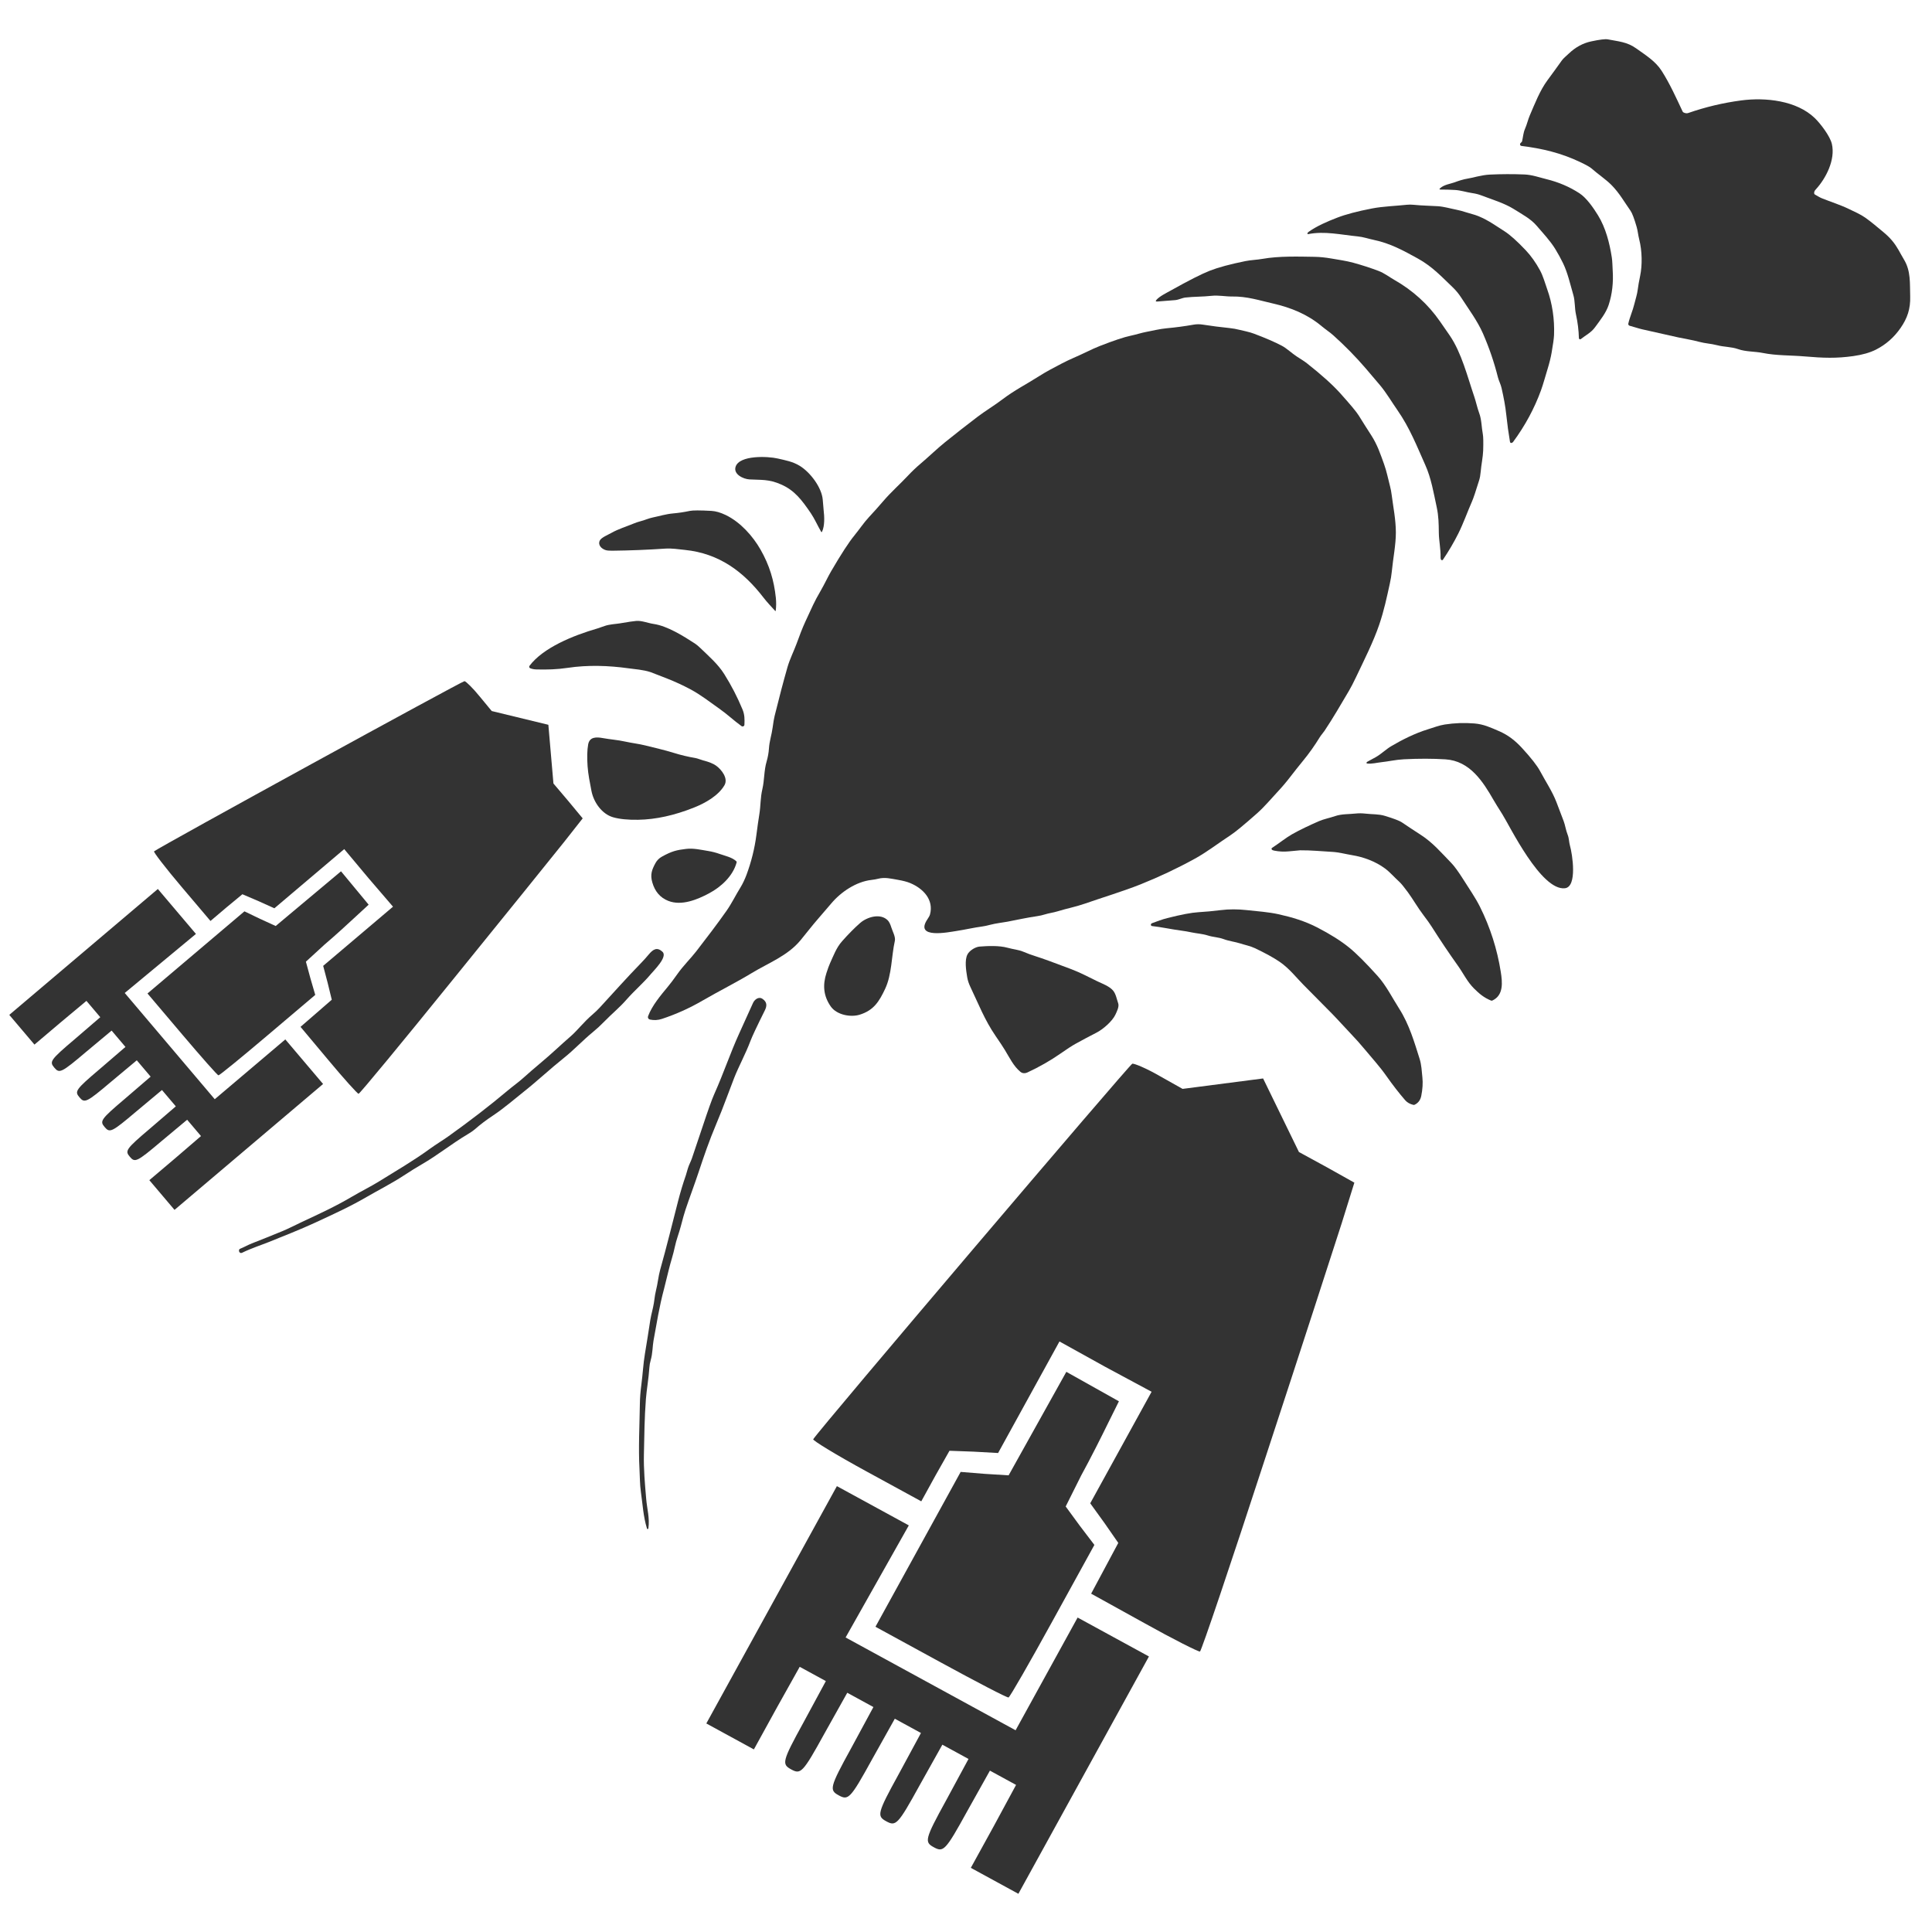
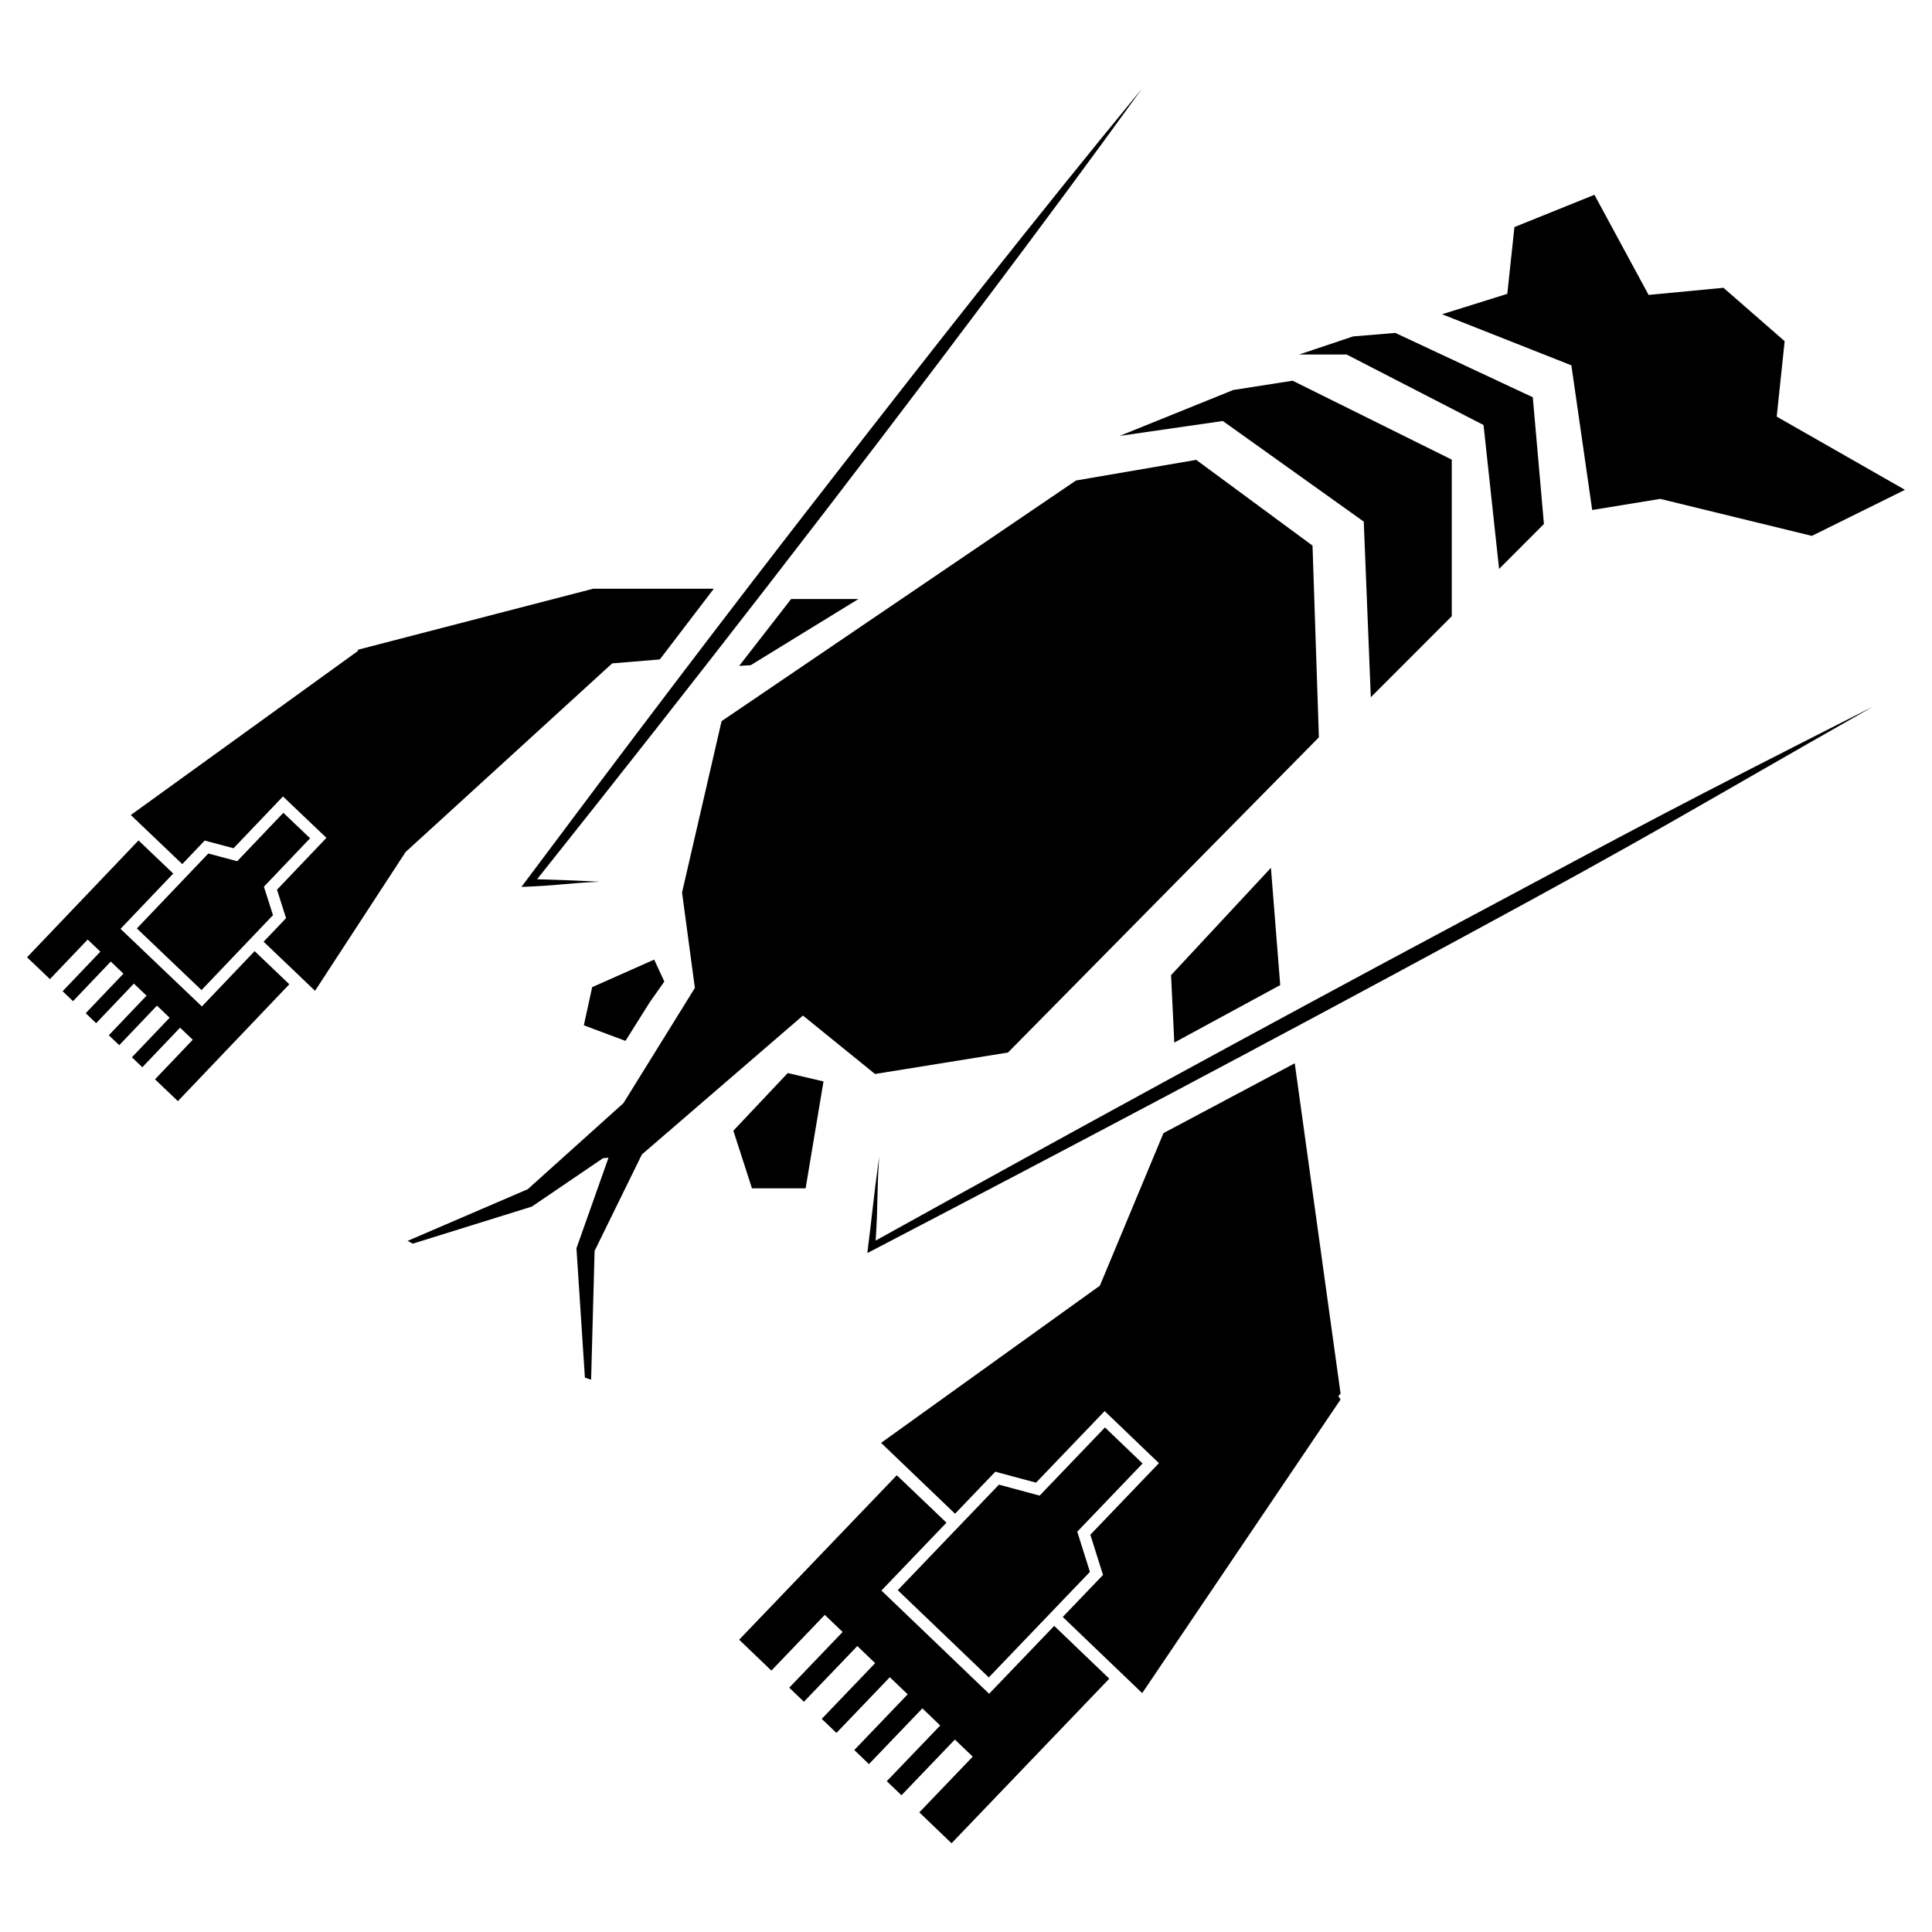
- <svg xmlns="http://www.w3.org/2000/svg" width="512" height="512" viewBox="0 0 3104 3104" fill="none">
-   <path d="M2704.87 180.694C2707.61 182.066 2710.19 182.332 2712.58 181.494C2740.12 171.908 2768.39 165.194 2797.4 161.354C2836.16 156.21 2886.42 161.331 2915.8 189.838C2924.97 198.754 2940.2 218.735 2943.12 231.194C2949.02 256.501 2933.76 286.541 2917.14 304.486C2915.2 306.574 2914.39 308.685 2914.72 310.819C2914.78 311.21 2914.93 311.581 2915.16 311.903C2915.4 312.224 2915.7 312.488 2916.06 312.671C2919.7 314.545 2923.18 317.014 2926.9 318.5C2941.31 324.33 2956.52 328.994 2970.31 335.692C2979.2 340.013 2988.77 344.059 2996.69 349.637C3006.96 356.884 3015.73 364.565 3025.37 372.475C3031.1 377.185 3035.92 381.863 3039.82 386.512C3048.87 397.302 3052.33 406.058 3059.08 417.191C3070.2 435.64 3068.29 455.369 3068.95 476.059C3069.58 496.428 3064.25 511.402 3053.6 526.81C3043.15 541.929 3029.98 553.535 3014.11 561.627C3004.45 566.535 2992.23 570.033 2977.44 572.121C2950.45 575.893 2930.07 575.275 2898.71 572.578C2877.01 570.703 2853.72 571.435 2832.52 567.137C2819.05 564.416 2805.08 565.354 2792.39 560.873C2781.46 557.032 2770.06 557.581 2758.77 554.632C2749.21 552.117 2739.43 551.774 2730.21 549.237C2719.07 546.173 2705.3 544.047 2696.53 542.127C2677.11 537.875 2657.72 533.524 2638.35 529.073C2631.95 527.61 2625.16 525.141 2618.3 523.381C2617.54 523.192 2616.88 522.723 2616.47 522.07C2616.06 521.418 2615.92 520.634 2616.09 519.883C2618.51 509.138 2623.3 498.942 2625.79 488.426C2627.75 480.288 2630.28 473.269 2631.34 464.605C2632.03 459.012 2633.28 451.91 2635.08 443.299C2638.63 426.267 2638.42 403.406 2633.58 384.523C2631.86 377.893 2631.3 370.761 2629.53 364.68C2625.57 351.039 2622.28 342.375 2619.68 338.687C2609.69 324.536 2601.72 310.019 2588.94 297.194C2579.65 287.867 2567.33 279.797 2556.9 270.561C2554.37 268.336 2548.31 264.937 2538.7 260.365C2508.14 245.871 2478.1 238.601 2444.41 234.463C2444 234.412 2443.61 234.269 2443.27 234.044C2442.92 233.819 2442.64 233.519 2442.44 233.168C2442.23 232.817 2442.12 232.425 2442.1 232.023C2442.08 231.62 2442.15 231.219 2442.32 230.851C2442.73 229.967 2443.36 229.243 2444.2 228.679C2444.82 228.252 2445.26 227.617 2445.43 226.896C2447.07 219.832 2447.26 213.454 2450.27 206.618C2453.32 199.646 2454.99 191.896 2457.77 185.495C2465.9 166.657 2473.99 145.397 2486.4 128.662C2494.16 118.192 2501.8 107.653 2509.34 97.046C2511.74 93.685 2516.7 89.684 2520.62 85.935C2531.23 75.846 2543.1 69.384 2556.21 66.549C2570.18 63.546 2579.2 62.449 2583.27 63.257C2599.75 66.549 2614.02 67.143 2628.85 77.819C2643.68 88.496 2659.55 98.074 2669.54 113.665C2682.82 134.423 2692.88 156.896 2703.32 179.094C2703.65 179.795 2704.17 180.328 2704.87 180.694Z" fill="#333333" />
-   <path d="M2433.41 336.675C2416.77 326.159 2397.96 320.856 2379.68 313.837C2375.48 312.222 2370.81 311.041 2365.67 310.294C2356 308.876 2347.02 305.767 2337.69 305.219C2329.89 304.761 2322.16 304.54 2314.51 304.556C2312.46 304.556 2312.17 303.87 2313.64 302.498C2319.85 296.623 2330.76 295.228 2336.35 293.148C2345 289.947 2351.5 288.02 2355.84 287.364C2365.88 285.832 2380.12 281.123 2393.47 280.506C2411.97 279.622 2430.46 279.553 2448.95 280.3C2461.6 280.803 2472.46 284.872 2484.73 287.89C2504.1 292.645 2521.73 300.197 2537.62 310.545C2549.14 318.067 2560.16 334.206 2567.36 345.866C2579.79 366.029 2585.97 390.445 2589.57 413.58C2590.58 420.004 2590.53 427.297 2590.98 434.155C2592.31 453.907 2590.18 472.424 2584.59 489.707C2580.31 502.944 2570.83 514.42 2562.72 525.645C2556.33 534.469 2548.1 538.173 2539.85 544.734C2539.57 544.957 2539.23 545.099 2538.87 545.144C2538.51 545.189 2538.15 545.134 2537.82 544.986C2537.49 544.838 2537.21 544.603 2537.01 544.307C2536.82 544.012 2536.71 543.669 2536.7 543.316C2536.37 530.621 2534.81 517.956 2532.02 505.321C2529.67 494.599 2530.71 484.038 2527.79 474.025C2522.79 456.81 2518.74 438.43 2511.27 422.953C2507.43 415.028 2503.2 407.308 2498.57 399.795C2490.53 386.741 2478.97 374.51 2468.49 362.303C2459.25 351.535 2445.4 344.265 2433.41 336.675Z" fill="#333333" />
-   <path d="M2102.62 372.384C2115.97 362.92 2132.8 355.764 2148.11 349.82C2161.91 344.456 2180.71 339.48 2204.5 334.892C2222.18 331.509 2241.66 330.983 2260.45 328.971C2263.88 328.621 2267.52 328.644 2271.38 329.04C2284.4 330.411 2297.05 330.457 2310.05 331.303C2320.08 331.966 2329.84 334.961 2339.9 336.927C2344.66 337.872 2349.77 339.236 2355.23 341.019C2362 343.259 2369.17 344.722 2375.49 347.374C2392.11 354.324 2403.13 362.714 2416.89 371.378C2425.79 377.002 2437.23 387.206 2451.21 401.989C2459.76 411.042 2467.43 421.825 2474.22 434.338C2479.23 443.574 2482.17 454.57 2485.83 464.88C2493.94 487.558 2497.73 512.911 2496.76 538.15C2496.56 543.438 2495.26 552.926 2492.86 566.612C2491.48 574.552 2489.33 583.27 2486.4 592.765C2482.82 604.287 2479.51 616.929 2475.75 627.239C2465.04 656.516 2450.14 684.087 2431.04 709.95C2430.61 710.534 2430.03 710.999 2429.37 711.299C2427.42 712.183 2426.28 711.612 2425.94 709.584C2423.57 695.654 2421.65 681.671 2420.18 667.635C2418.51 651.655 2415.76 638.098 2412.42 623.307C2411.08 617.317 2407.98 611.716 2406.61 606.207C2400.56 582.096 2392.56 558.656 2382.61 535.886C2373.73 515.609 2359.46 496.52 2347.02 477.271C2343.69 472.081 2338.58 465.954 2334 461.611C2316.28 444.762 2301.47 428.394 2278.03 415.409C2254.71 402.515 2233.58 390.947 2207.41 385.484C2198.39 383.586 2190.21 380.637 2181.04 379.768C2154.55 377.231 2128.08 370.876 2101.77 376.156C2101.57 376.194 2101.36 376.176 2101.17 376.105C2100.98 376.033 2100.81 375.911 2100.69 375.752C2100.56 375.593 2100.49 375.403 2100.47 375.204C2100.45 375.005 2100.48 374.804 2100.58 374.625C2101.01 373.786 2101.7 373.04 2102.62 372.384Z" fill="#333333" />
-   <path d="M2342.86 857.38C2335.72 871.599 2327.58 885.453 2318.46 898.941C2317.43 900.465 2316.33 900.503 2315.17 899.055C2314.67 898.43 2314.44 897.196 2314.47 895.352C2314.77 881.978 2311.79 868.513 2311.65 856.008C2311.48 841.674 2311.39 829.375 2308.24 814.767C2303.25 791.746 2299.52 768.587 2289.97 747.258C2276.46 717.081 2265.05 687.545 2245.24 659.106C2236.19 646.144 2227.26 630.918 2217.36 619.122C2209.7 609.977 2201.98 600.886 2194.2 591.849C2178.02 573.057 2160.66 555.362 2142.14 538.765C2136.64 533.85 2129.54 529.187 2123.45 524.089C2100.79 505.022 2073.73 494.118 2045.5 487.694C2023.47 482.687 2003.49 475.943 1979.21 476.355C1969.2 476.515 1957.68 474.046 1946.51 475.28C1931.91 476.881 1918.58 476.423 1904.57 478.024C1898.84 478.687 1893.93 481.636 1888.14 482.161C1878.69 483.03 1869.08 483.792 1859.3 484.448C1856.71 484.615 1856.28 483.708 1857.98 481.727C1862.87 476.058 1874.25 470.525 1880.93 466.776C1909.65 450.682 1930.64 440.044 1943.88 434.862C1957.34 429.589 1976.38 424.46 2001 419.477C2009.96 417.67 2019.15 417.533 2028.27 415.91C2054.78 411.178 2086.52 412.207 2111.98 412.618C2120.24 412.74 2129.17 413.632 2138.77 415.293C2150.67 417.35 2162.92 419.042 2174.15 422.105C2187.93 425.87 2201.48 430.259 2214.8 435.273C2224.11 438.794 2231.77 444.898 2240.3 449.767C2269.83 466.639 2294.27 488.7 2313.41 516.224C2322.62 529.469 2327.94 537.15 2329.37 539.268C2348.34 567.365 2357.41 604.514 2368.84 638.028C2371.19 644.863 2373.47 655.562 2376.64 664.09C2380.45 674.354 2380.29 686.722 2382.36 697.581C2383.14 701.696 2383.32 710.452 2382.9 723.848C2382.57 734.181 2379.86 746.526 2378.88 758.163C2378.47 763.192 2377.65 767.711 2376.41 771.719C2370.94 789.444 2367.11 800.791 2364.91 805.759C2357.41 822.745 2351.16 840.851 2342.86 857.38Z" fill="#333333" />
-   <path d="M2178.55 1088.09C2174.3 1097.09 2170.45 1104.49 2167.01 1110.29C2154.24 1131.87 2141.88 1153.39 2127.91 1174.3C2125.92 1177.3 2122.53 1180.91 2120.35 1184.45C2112.42 1197.48 2103.62 1209.9 2093.97 1221.69C2086.95 1230.27 2080.08 1238.93 2073.35 1247.66C2066.62 1256.44 2059.45 1264.88 2051.85 1272.97C2042.89 1282.48 2031.77 1295.92 2020.21 1306.19C1999.06 1324.95 1984.53 1336.92 1976.6 1342.1C1957.54 1354.59 1938.8 1369.08 1919.88 1379.48C1891.56 1395.06 1862.37 1408.86 1832.31 1420.88C1805.35 1431.67 1768.02 1443.01 1742.8 1451.86C1727.99 1457.03 1713.7 1459.63 1698.98 1464.2C1692.19 1466.31 1685.44 1466.99 1678.55 1469.16C1674.56 1470.41 1670.48 1471.34 1666.31 1471.93C1650.13 1474.22 1634.22 1477.83 1618.19 1480.87C1612.38 1481.99 1599.57 1483.43 1590.45 1485.9C1585.76 1487.16 1581.59 1488.04 1577.92 1488.53C1564 1490.4 1550.79 1493.6 1536.67 1495.73C1524.82 1497.51 1468.03 1509.31 1490.24 1476.59C1492.35 1473.47 1493.66 1471.02 1494.14 1469.23C1500.51 1445.62 1483.38 1427.6 1462.45 1418.8C1457.38 1416.68 1450.62 1414.91 1442.19 1413.48C1431.45 1411.67 1421.72 1408.99 1410.76 1411.83C1407.69 1412.62 1404.16 1413.25 1400.18 1413.7C1375.5 1416.45 1350.91 1433.16 1335.47 1451.56C1328.54 1459.82 1321.52 1468 1314.41 1476.09C1304.89 1486.95 1295.6 1499.2 1286.03 1510.75C1265.37 1535.62 1235.16 1546.8 1207.92 1563.26C1181.9 1578.99 1155.31 1592.13 1128.23 1607.86C1107.75 1619.77 1086.15 1629.47 1063.45 1636.99C1057.1 1639.09 1050.68 1639.44 1044.19 1638.04C1043.62 1637.92 1043.08 1637.68 1042.61 1637.34C1042.14 1636.99 1041.75 1636.56 1041.46 1636.06C1041.18 1635.56 1041.01 1635.01 1040.96 1634.44C1040.91 1633.87 1040.99 1633.3 1041.18 1632.76C1047.48 1615.66 1061.47 1599.2 1073.06 1585.18C1077.49 1579.83 1082.57 1573.09 1088.29 1564.95C1097.41 1551.92 1110.13 1539.39 1118.55 1528.49C1135.14 1506.95 1151.74 1485.44 1167.32 1463.22C1175.69 1451.29 1182.25 1437.62 1189.98 1425.2C1193.04 1420.31 1196.85 1412.17 1199.25 1405.77C1207.11 1384.6 1212.43 1363.24 1215.21 1341.69C1216.9 1328.51 1218.51 1317.22 1220.03 1307.83C1222.19 1294.44 1221.58 1281.77 1224.77 1268.15C1228.32 1252.97 1227.27 1238.38 1231.71 1223.25C1233.71 1216.42 1234.95 1209.46 1235.42 1202.38C1236.2 1190.51 1239.84 1180.36 1241.35 1168.86C1242.41 1160.77 1243.48 1154.54 1244.54 1150.18C1251.83 1120.6 1258.7 1094.53 1265.16 1071.95C1268.83 1059.11 1275.76 1045.3 1279.92 1033.89C1284.32 1021.8 1288.74 1009.82 1294.26 997.907C1298.3 989.19 1302.35 980.472 1306.39 971.754C1309.16 965.81 1313.32 958.068 1318.85 948.528C1324.75 938.354 1330.11 926.672 1335.47 917.505C1351.5 890.057 1363.87 871.021 1372.59 860.398C1380.74 850.477 1387.65 839.869 1396.28 830.61C1404.13 822.198 1411.8 813.625 1419.27 804.892C1431.38 790.741 1445.62 778.19 1458.57 764.405C1465.19 757.364 1472.05 750.833 1479.17 744.813C1492.52 733.52 1505.73 720.649 1518.47 710.384C1535.55 696.622 1552.83 683.096 1570.3 669.806C1583.19 660.021 1597.6 651.471 1610.55 641.618C1629.89 626.896 1649.88 616.883 1669.43 604.355C1681.73 596.49 1693.53 590.57 1706.08 583.917C1718.3 577.447 1731.47 572.326 1744.07 566.177C1753.14 561.742 1760.76 558.32 1766.92 555.912C1789.5 547.088 1805.97 541.594 1816.33 539.429C1825.4 537.532 1834.24 534.606 1841.39 533.28C1852.58 531.177 1863.18 528.433 1874.58 527.382C1888.95 526.071 1903.23 524.158 1917.43 521.643C1922.31 520.775 1927.18 520.721 1932.05 521.483C1946.39 523.724 1960.78 525.576 1975.21 527.039C1980.76 527.603 1986.43 528.624 1992.23 530.102C1999.85 532.045 2007.23 533.303 2014.47 536.023C2033.2 543.049 2048.28 549.587 2059.72 555.638C2067.27 559.661 2075.87 567.823 2083.23 572.624C2088.8 576.281 2094.65 579.665 2099.78 583.711C2123.16 602.137 2140.97 618.155 2153.21 631.765C2169.54 649.947 2179.44 661.85 2182.92 667.474C2189.52 678.143 2196.23 688.742 2203.04 699.274C2212.87 714.453 2217.78 729.359 2223.8 746.07C2227.82 757.204 2230.1 769.183 2233.23 781.048C2234.42 785.528 2235.37 790.588 2236.07 796.227C2238.37 814.608 2242.54 834.245 2242.63 855.437C2242.7 875.144 2238.07 897.525 2236.05 918.717C2235.48 924.493 2234.44 930.803 2232.92 937.646C2228.13 959.318 2223.89 980.076 2215.95 1003.46C2206.5 1031.28 2191.78 1060.2 2178.55 1088.09Z" fill="#333333" />
-   <path d="M1255 778.372C1235.09 769.548 1222.73 771.331 1204.04 770.234C1194.17 769.64 1177.93 762.004 1181.85 749.842C1187.94 731.027 1233.5 732.902 1249.65 736.674C1261.99 739.554 1273.69 741.521 1285.05 748.539C1301.92 758.941 1320.21 783.265 1321.84 802.834C1322.7 813.106 1323.18 818.753 1323.29 819.774C1324.52 829.764 1325.22 844.944 1320.68 854.248C1320.24 855.147 1319.77 855.163 1319.25 854.294C1313.44 844.327 1308.67 833.262 1302.56 824.323C1287.99 803.039 1276.7 787.951 1255 778.372Z" fill="#333333" />
-   <path d="M1226.58 960.026C1194.57 918.488 1155.5 889.089 1100.23 883.488C1089.47 882.39 1079.41 880.699 1068.5 881.43C1040.26 883.351 1011.98 884.471 983.663 884.791C978.836 884.836 975.326 884.516 973.132 883.831C966.597 881.819 960.156 875.875 963.635 868.445C965.868 863.667 977.105 859.118 982.3 856.169C993.348 849.882 1006.3 846.041 1018.1 841.103C1021.41 839.716 1025.74 838.291 1031.1 836.828C1037.12 835.159 1042.67 832.645 1048.64 831.41C1059.73 829.124 1069.68 825.946 1081.26 824.895C1090.31 824.087 1099.28 822.738 1108.18 820.848C1113.07 819.812 1124.63 819.797 1142.88 820.803C1149.93 821.184 1157.69 823.432 1166.17 827.547C1189.42 838.817 1209.42 861.13 1221.91 883.008C1236.2 908.063 1243.56 932.456 1246.5 960.506C1247.22 967.517 1247.15 974.414 1246.31 981.196C1246.3 981.296 1246.26 981.391 1246.19 981.469C1246.13 981.547 1246.04 981.604 1245.94 981.634C1245.85 981.663 1245.74 981.663 1245.64 981.634C1245.54 981.605 1245.46 981.548 1245.39 981.47C1238.93 974.383 1232.63 967.868 1226.58 960.026Z" fill="#333333" />
-   <path d="M1109.28 1107.48C1097.16 1101 1084.7 1095.25 1071.93 1090.22C1055.95 1083.91 1047.1 1080.47 1045.39 1079.91C1033.33 1075.95 1020.03 1075.15 1009.73 1073.71C977.575 1069.23 944.265 1068.16 912.037 1072.98C894.783 1075.57 878.751 1075.98 861.967 1075.54C858.19 1075.45 854.821 1074.81 851.859 1073.62C851.487 1073.47 851.155 1073.24 850.889 1072.94C850.622 1072.65 850.427 1072.3 850.319 1071.92C850.21 1071.54 850.191 1071.15 850.262 1070.76C850.333 1070.37 850.494 1070.01 850.731 1069.69C872.804 1040.47 920.829 1021 960.038 1009.63C960.211 1009.59 964.082 1008.26 971.651 1005.63C979.62 1002.89 989.657 1002.57 995.675 1001.54C1009.15 999.21 1018.06 997.892 1022.4 997.587C1031.36 996.947 1040.88 1001.08 1050.05 1002.43C1072.33 1005.7 1097.7 1021.75 1116.36 1033.84C1118.95 1035.51 1121.99 1038.04 1125.5 1041.43C1138.9 1054.35 1153.48 1066.97 1163.42 1082.74C1174.89 1100.96 1184.73 1119.97 1192.92 1139.78C1196.45 1148.36 1196.4 1155.51 1196 1164.43C1195.97 1164.94 1195.8 1165.44 1195.51 1165.87C1195.21 1166.3 1194.8 1166.64 1194.32 1166.86C1193.84 1167.08 1193.31 1167.17 1192.78 1167.12C1192.26 1167.07 1191.75 1166.88 1191.32 1166.58C1179.08 1157.75 1168.66 1147.69 1155.64 1138.55C1140.34 1127.78 1125.88 1116.35 1109.28 1107.48Z" fill="#333333" />
-   <path d="M2197.4 1223.48C2201.76 1221.19 2206.08 1218.84 2210.35 1216.44C2218.96 1211.57 2226.81 1203.79 2234.92 1198.99C2251.94 1188.89 2273.35 1178.07 2293.83 1171.81C2302.95 1169.02 2312.07 1165.41 2321.12 1164.02C2336.89 1161.58 2352.76 1161.01 2368.75 1162.32C2383.77 1163.56 2394.65 1168.75 2408.07 1174.51C2423.26 1181 2434.71 1190.24 2445.47 1201.96C2459.98 1217.74 2469.62 1230.08 2474.39 1239C2483.3 1255.71 2494.08 1271.58 2500.74 1289.06C2504.56 1299.12 2508.39 1309.18 2512.21 1319.22C2514.72 1325.83 2515.71 1333.8 2518.6 1341.03C2521.02 1347.09 2520.72 1352.85 2522.25 1358.24C2526.29 1372.42 2534.45 1424.84 2514.23 1427.08C2475.87 1431.33 2425.68 1327.11 2413.64 1308.11C2406.84 1297.38 2402.24 1289.93 2399.84 1285.77C2382.73 1255.92 2361.67 1222.47 2322.32 1219.98C2301.73 1218.68 2279.4 1218.65 2255.35 1219.89C2242.68 1220.53 2230.76 1223.36 2219.5 1224.55C2211.81 1225.37 2204.22 1227.59 2196.41 1226.68C2196.22 1226.65 2196.04 1226.58 2195.88 1226.46C2195.72 1226.35 2195.6 1226.2 2195.52 1226.02C2195.44 1225.85 2195.41 1225.66 2195.42 1225.47C2195.44 1225.28 2195.51 1225.1 2195.62 1224.94C2195.99 1224.38 2196.59 1223.89 2197.4 1223.48Z" fill="#333333" />
-   <path d="M1129.81 1221.72C1139.11 1224.09 1146.02 1226.91 1150.52 1230.15C1159.54 1236.67 1170.33 1250.77 1163.87 1261.72C1153.9 1278.64 1132.84 1290.32 1115.4 1297.29C1083.63 1310.02 1053.61 1316.61 1025.34 1317.07C1008.65 1317.34 995.173 1315.99 984.908 1313C967.348 1307.9 953.902 1289.48 950.235 1270.68C947.697 1257.59 944.946 1243.98 944.029 1231.16C943.011 1216.77 943.324 1205.04 944.97 1195.97C947.179 1183.81 957.852 1183.84 968.665 1185.85C980.607 1188.04 992.336 1188.75 1004.21 1191.4C1015.19 1193.85 1026.61 1195.08 1037.02 1197.71C1052.51 1201.64 1066.5 1204.64 1083.07 1209.76C1094.18 1213.2 1105.5 1215.89 1117.02 1217.83C1121.06 1218.52 1125.67 1220.64 1129.81 1221.72Z" fill="#333333" />
-   <path d="M2075.89 1340.32C2088.66 1333.12 2104.01 1325.87 2119.08 1319.29C2126.74 1315.95 2136.24 1314.19 2145.03 1311.17C2155.47 1307.56 2167.01 1308.25 2177.89 1307.06C2183.03 1306.51 2188.43 1306.56 2194.09 1307.22C2204.74 1308.47 2214.94 1307.72 2225.05 1310.81C2239.37 1315.16 2248.45 1318.64 2252.29 1321.23C2262.27 1328 2272.33 1334.64 2282.47 1341.17C2301.94 1353.65 2315.81 1370.18 2331.63 1386.41C2336.61 1391.51 2343.19 1400.56 2351.37 1413.54C2360.4 1427.85 2370.58 1442.49 2377.7 1456.75C2394.27 1490.01 2405.43 1524.95 2411.2 1561.59C2413.76 1577.8 2416.06 1598.99 2397.68 1607.47C2396.96 1607.81 2396.23 1607.82 2395.5 1607.52C2384.28 1602.97 2376.88 1596.71 2368.42 1588.36C2357.39 1577.53 2351.26 1564.11 2342.44 1551.74C2327.88 1531.3 2313.9 1510.5 2300.5 1489.33C2297.17 1484.05 2292.64 1477.7 2286.94 1470.26C2277.82 1458.33 2269.69 1444.02 2261.86 1433.41C2255.53 1424.83 2251.07 1419.37 2248.48 1417.02C2240.61 1409.89 2233.13 1401.2 2225.28 1395.37C2209.7 1383.8 2190.42 1376.9 2172.51 1373.95C2161.79 1372.19 2151.19 1369.26 2140.8 1368.67C2123.68 1367.73 2106.24 1365.95 2089.01 1366.11C2088.23 1366.12 2081.99 1366.7 2070.3 1367.84C2062.68 1368.59 2055.04 1368.2 2047.36 1366.68C2045.3 1366.27 2044 1365.72 2043.45 1365.03C2042.51 1363.87 2042.68 1362.88 2043.95 1362.06C2054.88 1354.97 2066.12 1345.85 2075.89 1340.32Z" fill="#333333" />
-   <path d="M1183.47 1385.68C1177.5 1407.6 1158.48 1425 1139.21 1435.24C1120.21 1445.37 1095.04 1455.79 1073.65 1447.36C1060.78 1442.3 1052.24 1432.42 1048.02 1417.73C1044.38 1405.09 1047.27 1397.52 1052.98 1386.87C1055.41 1382.37 1058.87 1378.87 1063.35 1376.37C1079.62 1367.32 1087.35 1365.67 1102.3 1363.87C1114.31 1362.43 1126.02 1365.35 1137.8 1367.23C1143.94 1368.2 1150.14 1369.8 1156.39 1372.03C1165.02 1375.07 1176.11 1377.33 1182.88 1383.62C1183.5 1384.2 1183.69 1384.88 1183.47 1385.68Z" fill="#333333" />
-   <path d="M1966.07 1508.85C1957.51 1505.65 1949.12 1505.72 1940.47 1502.95C1932.01 1500.25 1922.18 1499.66 1914.49 1498.01C1908.93 1496.83 1903.32 1495.86 1897.66 1495.11C1881.77 1493.03 1866.52 1489.56 1850.72 1487.8C1850.34 1487.75 1849.98 1487.6 1849.69 1487.34C1849.4 1487.09 1849.2 1486.75 1849.12 1486.38C1848.78 1484.85 1849.44 1483.78 1851.1 1483.15C1859.21 1480.11 1867.08 1477.14 1875.52 1474.99C1897.76 1469.37 1914.28 1466.24 1925.07 1465.6C1937.01 1464.88 1948.92 1463.78 1960.78 1462.28C1974.95 1460.52 1988.92 1460.66 2002.74 1462.17C2020.02 1464.04 2038.05 1465.28 2054.15 1468.84C2076.15 1473.74 2096.56 1479.82 2116.8 1490.31C2137.36 1500.96 2154.19 1511.58 2167.29 1522.16C2178.89 1531.51 2194.28 1546.86 2213.46 1568.2C2227.02 1583.29 2237.01 1603.36 2247.92 1620.46C2264.35 1646.2 2272.48 1675.03 2280.66 1700.72C2283.86 1710.8 2284.19 1720.57 2285.25 1730.92C2286.2 1739.99 2285.6 1749.91 2283.44 1760.66C2282.11 1767.36 2278.58 1772.09 2272.86 1774.86C2272.15 1775.2 2271.42 1775.27 2270.65 1775.09C2265.13 1773.78 2260.78 1771.29 2257.58 1767.61C2247.79 1756.34 2237.66 1743.28 2227.21 1728.45C2216.47 1713.21 2204.52 1700.22 2192.79 1686.09C2185.81 1677.65 2178.31 1669.24 2170.3 1660.88C2159.86 1649.95 2149.4 1638.11 2139.39 1627.93C2124.29 1612.6 2109.16 1597.31 2093.99 1582.05C2082.97 1570.96 2071.62 1556.13 2056.34 1545.57C2046.67 1538.89 2033.21 1531.47 2015.97 1523.3C2008.78 1519.89 2000.53 1518.32 1992.75 1515.8C1984.4 1513.1 1974.81 1512.12 1966.07 1508.85Z" fill="#333333" />
-   <path d="M1333.66 1547.3C1339.32 1534.98 1343.65 1522.66 1352.89 1512.24C1363.33 1500.45 1373.03 1490.65 1382.01 1482.81C1392.87 1473.37 1414.41 1466.56 1426.35 1478.7C1428.48 1480.86 1430.41 1484.74 1432.13 1490.33C1434.06 1496.55 1439.09 1505.24 1437.68 1511.62C1432.08 1536.7 1433.07 1565.25 1422.14 1588.57C1412.43 1609.28 1403.64 1623.25 1381.24 1630.22C1366.64 1634.77 1344.24 1630.61 1334.69 1616.98C1322.8 1599.93 1321.58 1582.3 1327.83 1563.12C1330.12 1556.1 1332.06 1550.82 1333.66 1547.3Z" fill="#333333" />
-   <path d="M1553.99 1570.35C1552.02 1558.66 1549.59 1542.66 1554.34 1533.43C1557.45 1527.39 1566.8 1521.36 1573.74 1520.81C1586.1 1519.82 1604.98 1518.82 1618.94 1522.73C1628.39 1525.36 1636.45 1525.84 1644 1529.04C1650.72 1531.89 1657.58 1534.4 1664.57 1536.58C1674.06 1539.54 1692.96 1546.39 1721.24 1557.13C1736.62 1562.99 1750.65 1570.64 1763.01 1576.56C1771.2 1580.5 1781.8 1584.2 1787.96 1591.08C1792.82 1596.55 1794.07 1604.96 1796.54 1612.02C1798.39 1617.33 1794.35 1625.17 1792.02 1630.2C1787.16 1640.67 1772.11 1653.77 1761.65 1659.09C1750.46 1664.81 1739.38 1670.7 1728.41 1676.76C1722.38 1680.1 1714.01 1685.52 1703.31 1693.02C1687.7 1703.93 1670.3 1713.87 1651.1 1722.83C1646.55 1724.95 1642.64 1724.66 1639.34 1721.96C1628.34 1712.91 1621.78 1698.92 1614.54 1687.1C1611.13 1681.5 1606.18 1674.01 1599.71 1664.63C1581.89 1638.77 1571.64 1611.91 1559.33 1586.26C1556.6 1580.59 1554.82 1575.28 1553.99 1570.35Z" fill="#333333" />
-   <path d="M484.631 1963.44C512.064 1950.59 538.086 1938.77 565.331 1922.7C579.882 1914.13 595.726 1906.31 609.289 1897.9C636.581 1880.96 664.719 1864.64 690.6 1845.73C700.356 1838.64 711.851 1831.74 720.501 1825.54C755.057 1800.88 786.76 1776.42 815.611 1752.16C824.496 1744.68 833.688 1738.24 841.257 1731.36C858.723 1715.51 876.306 1701.8 894.477 1684.99C900.573 1679.34 908.456 1672.28 918.125 1663.8C926.94 1656.08 938.811 1641.12 951.387 1630.43C956.057 1626.45 960.21 1622.48 963.846 1618.51C985.731 1594.72 1007.26 1570.51 1029.81 1547.33C1034.16 1542.86 1038.33 1538.23 1042.31 1533.45C1049.04 1525.42 1055.55 1520.81 1064.48 1529.31C1072.97 1537.36 1050.49 1559.12 1045.49 1565.16C1034.23 1578.81 1019.04 1591.72 1006.53 1606.03C995.463 1618.74 982.793 1628.96 971.133 1640.99C965.022 1647.3 958.792 1653.05 952.445 1658.25C936.319 1671.42 922.262 1686.69 906.113 1699.56C883.805 1717.37 863.189 1736.82 840.787 1754.54C828.751 1764.07 809.405 1780.74 792.832 1791.71C781.267 1799.36 771.135 1807.03 762.438 1814.73C760.087 1816.8 756.232 1819.43 750.872 1822.62C725.532 1837.66 703.67 1855.65 677.084 1870.99C668.841 1875.76 659.359 1881.65 648.64 1888.66C629.67 1901.1 606.68 1912.85 589.779 1922.66C562.44 1938.55 539.356 1949.06 505.6 1964.68C481.623 1975.74 456.494 1985.5 431.717 1995.54C421.727 1999.59 403.133 2005.71 388.887 2012.75C388.417 2012.99 387.894 2013.11 387.365 2013.11C386.835 2013.11 386.314 2012.98 385.846 2012.74C385.378 2012.5 384.976 2012.15 384.674 2011.73C384.373 2011.31 384.181 2010.82 384.115 2010.31L383.974 2009.35C383.893 2008.72 384.026 2008.08 384.353 2007.53C384.68 2006.98 385.182 2006.55 385.784 2006.31C392.249 2003.68 398.596 2000.04 404.425 1997.76C420.912 1991.32 437.327 1984.73 453.673 1977.98C463.898 1973.75 474.265 1968.31 484.631 1963.44Z" fill="#333333" />
-   <path d="M1027.41 2359.88C1025.55 2326.2 1027.53 2290.27 1028.04 2255.2C1028.17 2245.92 1028.98 2235.56 1030.49 2224.13C1032.65 2207.87 1033.47 2191.05 1036.08 2175.48C1039.14 2157.18 1042.05 2138.86 1044.83 2120.55C1045.3 2117.47 1046.76 2110.78 1049.2 2100.5C1051.36 2091.4 1051.6 2082.41 1053.88 2073.47C1056.79 2062.23 1057.71 2050.43 1060.69 2039.85C1071.09 2002.97 1080.16 1965.78 1089.7 1928.7C1093.23 1915.04 1097.3 1901.54 1101.93 1888.19C1101.94 1888.09 1103.03 1884.41 1105.19 1877.12C1106.84 1871.59 1109.87 1866.17 1111.56 1861.3C1117.44 1844.08 1123.24 1826.84 1128.96 1809.59C1137.7 1783.22 1143.83 1766.12 1147.34 1758.27C1163.26 1722.6 1172.96 1692.63 1187.56 1660.51C1194.98 1644.16 1202.38 1627.81 1209.78 1611.45C1212.29 1605.87 1218.94 1600.5 1225.2 1604.89C1232.39 1609.92 1232.55 1615.8 1228.75 1623.43C1216.12 1648.78 1208.42 1665.14 1205.66 1672.51C1198.02 1692.93 1186.48 1714.01 1179.48 1731.95C1175.37 1742.52 1171.35 1753.1 1167.42 1763.71C1162.1 1778.03 1156.48 1792.25 1150.54 1806.34C1139.09 1833.55 1130.98 1857.39 1122.31 1883.5C1115.87 1902.91 1108.04 1923.53 1101.27 1943.72C1099.36 1949.45 1096.89 1958.19 1093.86 1969.96C1091.02 1981 1086.48 1992.09 1084.23 2003.18C1081.64 2015.73 1077.46 2027.57 1074.49 2039.98C1071.31 2053.3 1068.84 2063.25 1067.09 2069.82C1058.58 2101.68 1055.29 2125.62 1049.95 2153.85C1048.42 2161.92 1048.68 2174.11 1045.42 2185.29C1044.26 2189.27 1043.55 2193.26 1043.3 2197.27C1042.22 2214.21 1038.86 2232.95 1037.73 2247.63C1035.33 2278.65 1035.21 2306.98 1034.53 2336.12C1033.94 2360.86 1036.13 2383.81 1038.15 2407.75C1039.56 2424.67 1044.03 2438.7 1041.7 2455.46C1041.68 2455.64 1041.61 2455.82 1041.52 2455.97C1041.42 2456.13 1041.29 2456.27 1041.14 2456.38C1040.99 2456.48 1040.81 2456.56 1040.63 2456.6C1040.45 2456.64 1040.26 2456.64 1040.08 2456.6C1039.81 2456.54 1039.59 2456.22 1039.42 2455.64C1033.52 2436.8 1032.46 2416.23 1029.64 2396.78C1027.95 2385 1028.11 2372.79 1027.41 2359.88Z" fill="#333333" />
-   <path d="M1845.92 2661.33L1731.33 2598.78L1631.69 2779.89L1358.57 2630.8L1460.12 2450.73L1344.57 2387.66L1134.8 2768.95L1211.2 2810.65L1247.91 2743.93L1284.83 2677.94L1326.85 2700.87L1290.88 2767.38C1256.27 2830.3 1255.86 2834.41 1271.14 2842.76C1286.42 2851.1 1289.69 2848.54 1324.3 2785.63L1361.23 2719.64L1403.25 2742.58L1367.28 2809.09C1332.66 2872 1332.26 2876.12 1347.54 2884.46C1362.82 2892.8 1366.09 2890.24 1400.7 2827.33L1437.63 2761.34L1479.64 2784.28L1443.67 2850.79C1409.06 2913.7 1408.66 2917.82 1423.94 2926.16C1439.22 2934.5 1442.48 2931.95 1477.1 2869.03L1514.02 2803.05L1556.04 2825.98L1520.07 2892.49C1485.46 2955.41 1485.05 2959.52 1500.33 2967.86C1515.61 2976.2 1518.88 2973.65 1553.49 2910.74L1590.42 2844.75L1632.44 2867.68L1596.47 2934.19L1559.75 3000.92L1636.15 3042.62L1845.92 2661.33Z" fill="#333333" />
-   <path fill-rule="evenodd" clip-rule="evenodd" d="M2155.64 1965.22C2144.27 2000.55 2089.44 2170.17 2033.35 2340.97C1977.47 2512.51 1930.12 2652.75 1927.9 2653.4C1925.68 2654.05 1885.26 2633.84 1838.25 2607.56L1753.05 2560.43L1796.67 2478.89L1774.5 2446.95L1751.59 2415.24L1850.19 2236.03L1775.92 2196.11L1702.17 2155.23L1603.58 2334.44L1564.41 2332.27L1525.46 2330.84L1502.7 2371.09L1480.15 2412.08L1392.29 2364.12C1343.59 2337.54 1305.48 2314.26 1306.53 2312.35C1316.93 2295.72 1814.7 1710.32 1819.14 1709.03C1822.09 1708.16 1842.24 1716.68 1862.51 1728.37L1899.97 1749.43L2029.33 1732.67L2086.92 1850.87L2131.81 1875.37L2175.95 1900.08L2155.64 1965.22Z" fill="#333333" />
-   <path d="M1691.14 2604.11L1758.27 2482.1L1734.84 2451.33L1712.15 2420.36L1736.98 2370.7C1751.67 2344.01 1770.95 2305.57 1780.48 2285.99L1797.67 2251.37L1713.2 2204.02L1620.47 2370.31L1582.05 2367.93L1543.41 2364.81L1406.53 2613.6L1511.57 2670.94C1568.87 2702.22 1618.1 2727.85 1620.32 2727.2C1622.54 2726.56 1654.43 2670.84 1691.14 2604.11Z" fill="#333333" />
-   <path d="M519.083 1741.56L458.403 1669.95L345.021 1766.02L200.4 1595.35L314.793 1500.47L253.608 1428.26L14.909 1630.53L55.362 1678.27L97.135 1642.87L138.861 1608.03L161.111 1634.28L119.89 1669.73C80.504 1703.1 79.174 1705.77 87.265 1715.31C95.355 1724.86 98.203 1723.99 137.588 1690.61L179.315 1655.77L201.564 1682.02L160.343 1717.47C120.957 1750.84 119.627 1753.51 127.718 1763.05C135.809 1772.6 138.656 1771.73 178.041 1738.35L219.768 1703.51L242.017 1729.76L200.796 1765.21C161.411 1798.58 160.081 1801.25 168.171 1810.79C176.262 1820.34 179.109 1819.47 218.494 1786.09L260.221 1751.25L282.47 1777.5L241.249 1812.95C201.864 1846.32 200.534 1848.99 208.625 1858.53C216.715 1868.08 219.562 1867.21 258.948 1833.83L300.674 1798.99L322.924 1825.24L281.703 1860.69L239.93 1896.08L280.384 1943.82L519.083 1741.56Z" fill="#333333" />
-   <path fill-rule="evenodd" clip-rule="evenodd" d="M905.779 1353.39C889.075 1374.21 808.674 1474.12 727.125 1574.49C645.531 1675.42 577.703 1757.5 576.049 1757.36C574.396 1757.22 552.515 1733.22 527.783 1703.43L482.825 1649.76L533.042 1606.19L526.409 1579L519.225 1551.77L631.413 1456.7L591.925 1410.71L553.035 1364.21L440.846 1459.27L415.163 1447.72L389.433 1436.71L363.819 1457.9L338.159 1479.65L291.637 1424.75C265.848 1394.31 246.31 1368.83 247.503 1367.82C258.75 1359.32 742.953 1094.09 746.26 1094.36C748.465 1094.54 759.772 1105.47 770.345 1118.55L790.02 1142.38L881.014 1164.46L889.176 1258.79L912.943 1286.83L936.158 1314.83L905.779 1353.39Z" fill="#333333" />
-   <path d="M430.105 1663.17L506.489 1598.44L498.707 1571.72L491.477 1545.04L520.9 1518.05C537.609 1503.9 560.422 1483.03 571.851 1472.32L592.277 1453.47L547.87 1399.85L442.933 1487.75L417.801 1476.24L392.714 1464.18L236.963 1596.15L292.586 1661.8C322.926 1697.6 349.312 1727.53 350.965 1727.67C352.619 1727.8 388.333 1698.57 430.105 1663.17Z" fill="#333333" />
+ <svg xmlns="http://www.w3.org/2000/svg" id="Calque_1" viewBox="0 0 750 750">
+   <defs>
+     <style>.cls-1{fill:#000;stroke-width:0px;}</style>
+   </defs>
+   <polygon class="cls-1" points="618.09 197.98 644.5 193.67 703.36 208.03 739.5 190.15 689.72 161.73 692.8 132.45 669.05 111.72 639.99 114.49 618.95 75.62 587.9 88.15 585.13 114.07 559.81 121.99 610.01 141.82 618.09 197.98" />
+   <polygon class="cls-1" points="312.74 461.31 319.68 419.81 305.8 416.56 284.69 438.94 291.91 461.31 312.74 461.31" />
+   <polygon class="cls-1" points="226.65 398.03 242.81 404.07 252.15 389.2 257.89 381.04 253.95 372.52 229.88 383.21 226.65 398.03" />
+   <polygon class="cls-1" points="339.68 416.92 391.3 408.59 511.99 286.23 509.52 211.81 464.37 178.52 417.7 186.53 280.12 279.95 264.77 346.46 269.75 383.52 242.01 428.25 204.87 461.65 158.24 481.71 160.22 482.79 206.45 468.4 234.1 449.61 236.22 449.43 223.78 484.58 227.06 534.81 229.47 535.59 230.82 485.6 249.18 448.16 311.7 394.24 339.68 416.92" />
+   <polygon class="cls-1" points="474.7 163.43 529.41 202.49 532.15 270.67 563.57 239.22 563.57 178.43 501.8 147.79 478.74 151.4 434.67 169.21 474.7 163.43" />
+   <polygon class="cls-1" points="575.91 165 581.94 220.85 599.35 203.42 595.03 154.22 541.67 129.24 525.27 130.6 504.3 137.63 522.78 137.63 575.91 165" />
+   <path class="cls-1" d="M232.71,342.28c-12.59-.64-13.48-.59-24.21-.96h0c60.06-75.37,119.13-151.48,176.95-228.57,19.5-25.93,38.83-52,57.83-78.31-41.23,50.14-81.3,101.17-121.11,152.43-40.52,52.01-80.28,104.61-119.75,157.43,14.7-.55,15.59-1.28,30.29-2.02" />
+   <polygon class="cls-1" points="291.43 258.22 333.26 232.53 307.12 232.53 286.94 258.51 291.43 258.22" />
+   <path class="cls-1" d="M455.86,404.72c13.92-7.58,27.59-14.99,41.12-22.31l-3.61-45.52-38.77,41.67,1.26,26.15Z" />
+   <path class="cls-1" d="M339.93,481.58h0c.98-14.85.34-16.03,1.34-32.47-2.44,18.07-2.3,19.24-4.57,37.33l2.34-1.22c76.91-40.1,153.59-80.65,229.85-121.98,76.29-41.28,82.67-45.99,158.08-88.88-77.36,39.26-84.24,43.05-160.74,83.93-75.78,40.45-151.16,81.64-226.29,123.29" />
+   <polygon class="cls-1" points="403.58 580.6 387.79 576.34 348.51 617.31 383.85 651.17 423.11 610.2 418.19 594.6 443.55 568.13 428.95 554.13 403.58 580.6" />
+   <polygon class="cls-1" points="520.41 540.99 502.62 412.77 451.66 439.87 426.97 499.1 342.04 560.12 370.75 587.63 384.54 573.23 386.38 571.31 388.95 572.01 402.18 575.57 425.71 551.03 428.82 547.78 432.06 550.89 446.66 564.89 449.9 567.99 446.8 571.23 423.27 595.78 427.39 608.85 428.2 611.39 426.35 613.31 412.56 627.7 443.4 657.26 520.41 543.28 519.53 542.01 520.41 540.99" />
+   <polygon class="cls-1" points="286.94 636.53 299.45 648.52 320.18 626.89 327.11 633.53 306.38 655.16 312.08 660.62 332.81 638.99 339.73 645.63 319 667.26 324.7 672.72 345.43 651.09 352.36 657.73 331.63 679.36 337.32 684.82 358.06 663.19 364.99 669.83 344.25 691.46 349.95 696.92 370.68 675.29 377.61 681.93 356.88 703.56 369.39 715.55 430.62 651.66 410.53 632.4 409.24 631.17 387.09 654.27 383.98 657.52 380.74 654.42 345.41 620.55 342.17 617.45 345.28 614.2 367.42 591.1 348.13 572.69 286.94 636.53" />
+   <polygon class="cls-1" points="10.5 371.62 19.39 380.09 34.04 364.73 38.96 369.43 24.31 384.79 28.35 388.65 43 373.28 47.92 377.97 33.27 393.33 37.32 397.2 51.97 381.83 56.89 386.52 42.24 401.89 46.29 405.74 60.93 390.38 65.85 395.08 51.21 410.43 55.25 414.3 69.9 398.94 74.82 403.63 60.17 418.99 69.06 427.46 112.32 382.09 98.84 369.23 81.47 387.45 78.37 390.7 75.12 387.6 50.03 363.67 46.78 360.58 49.88 357.33 67.25 339.11 53.77 326.25 10.5 371.62" />
+   <polygon class="cls-1" points="230.24 228.55 138.88 252.24 138.88 252.24 138.88 252.24 138.98 252.68 50.78 316.39 70.75 335.44 77.63 328.23 79.46 326.3 82.03 326.99 90.66 329.29 106.76 312.42 109.85 309.17 113.1 312.27 123.47 322.16 126.72 325.26 123.62 328.5 107.53 345.38 110.24 353.89 111.05 356.42 109.22 358.35 102.33 365.57 122.3 384.63 157.44 330.76 237.65 257.52 256.14 255.99 277.09 228.55 230.24 228.55" />
+   <polygon class="cls-1" points="92.08 334.32 80.87 331.33 53.13 360.42 78.22 384.35 105.97 355.26 102.45 344.21 120.37 325.41 110 315.52 92.08 334.32" />
</svg>
